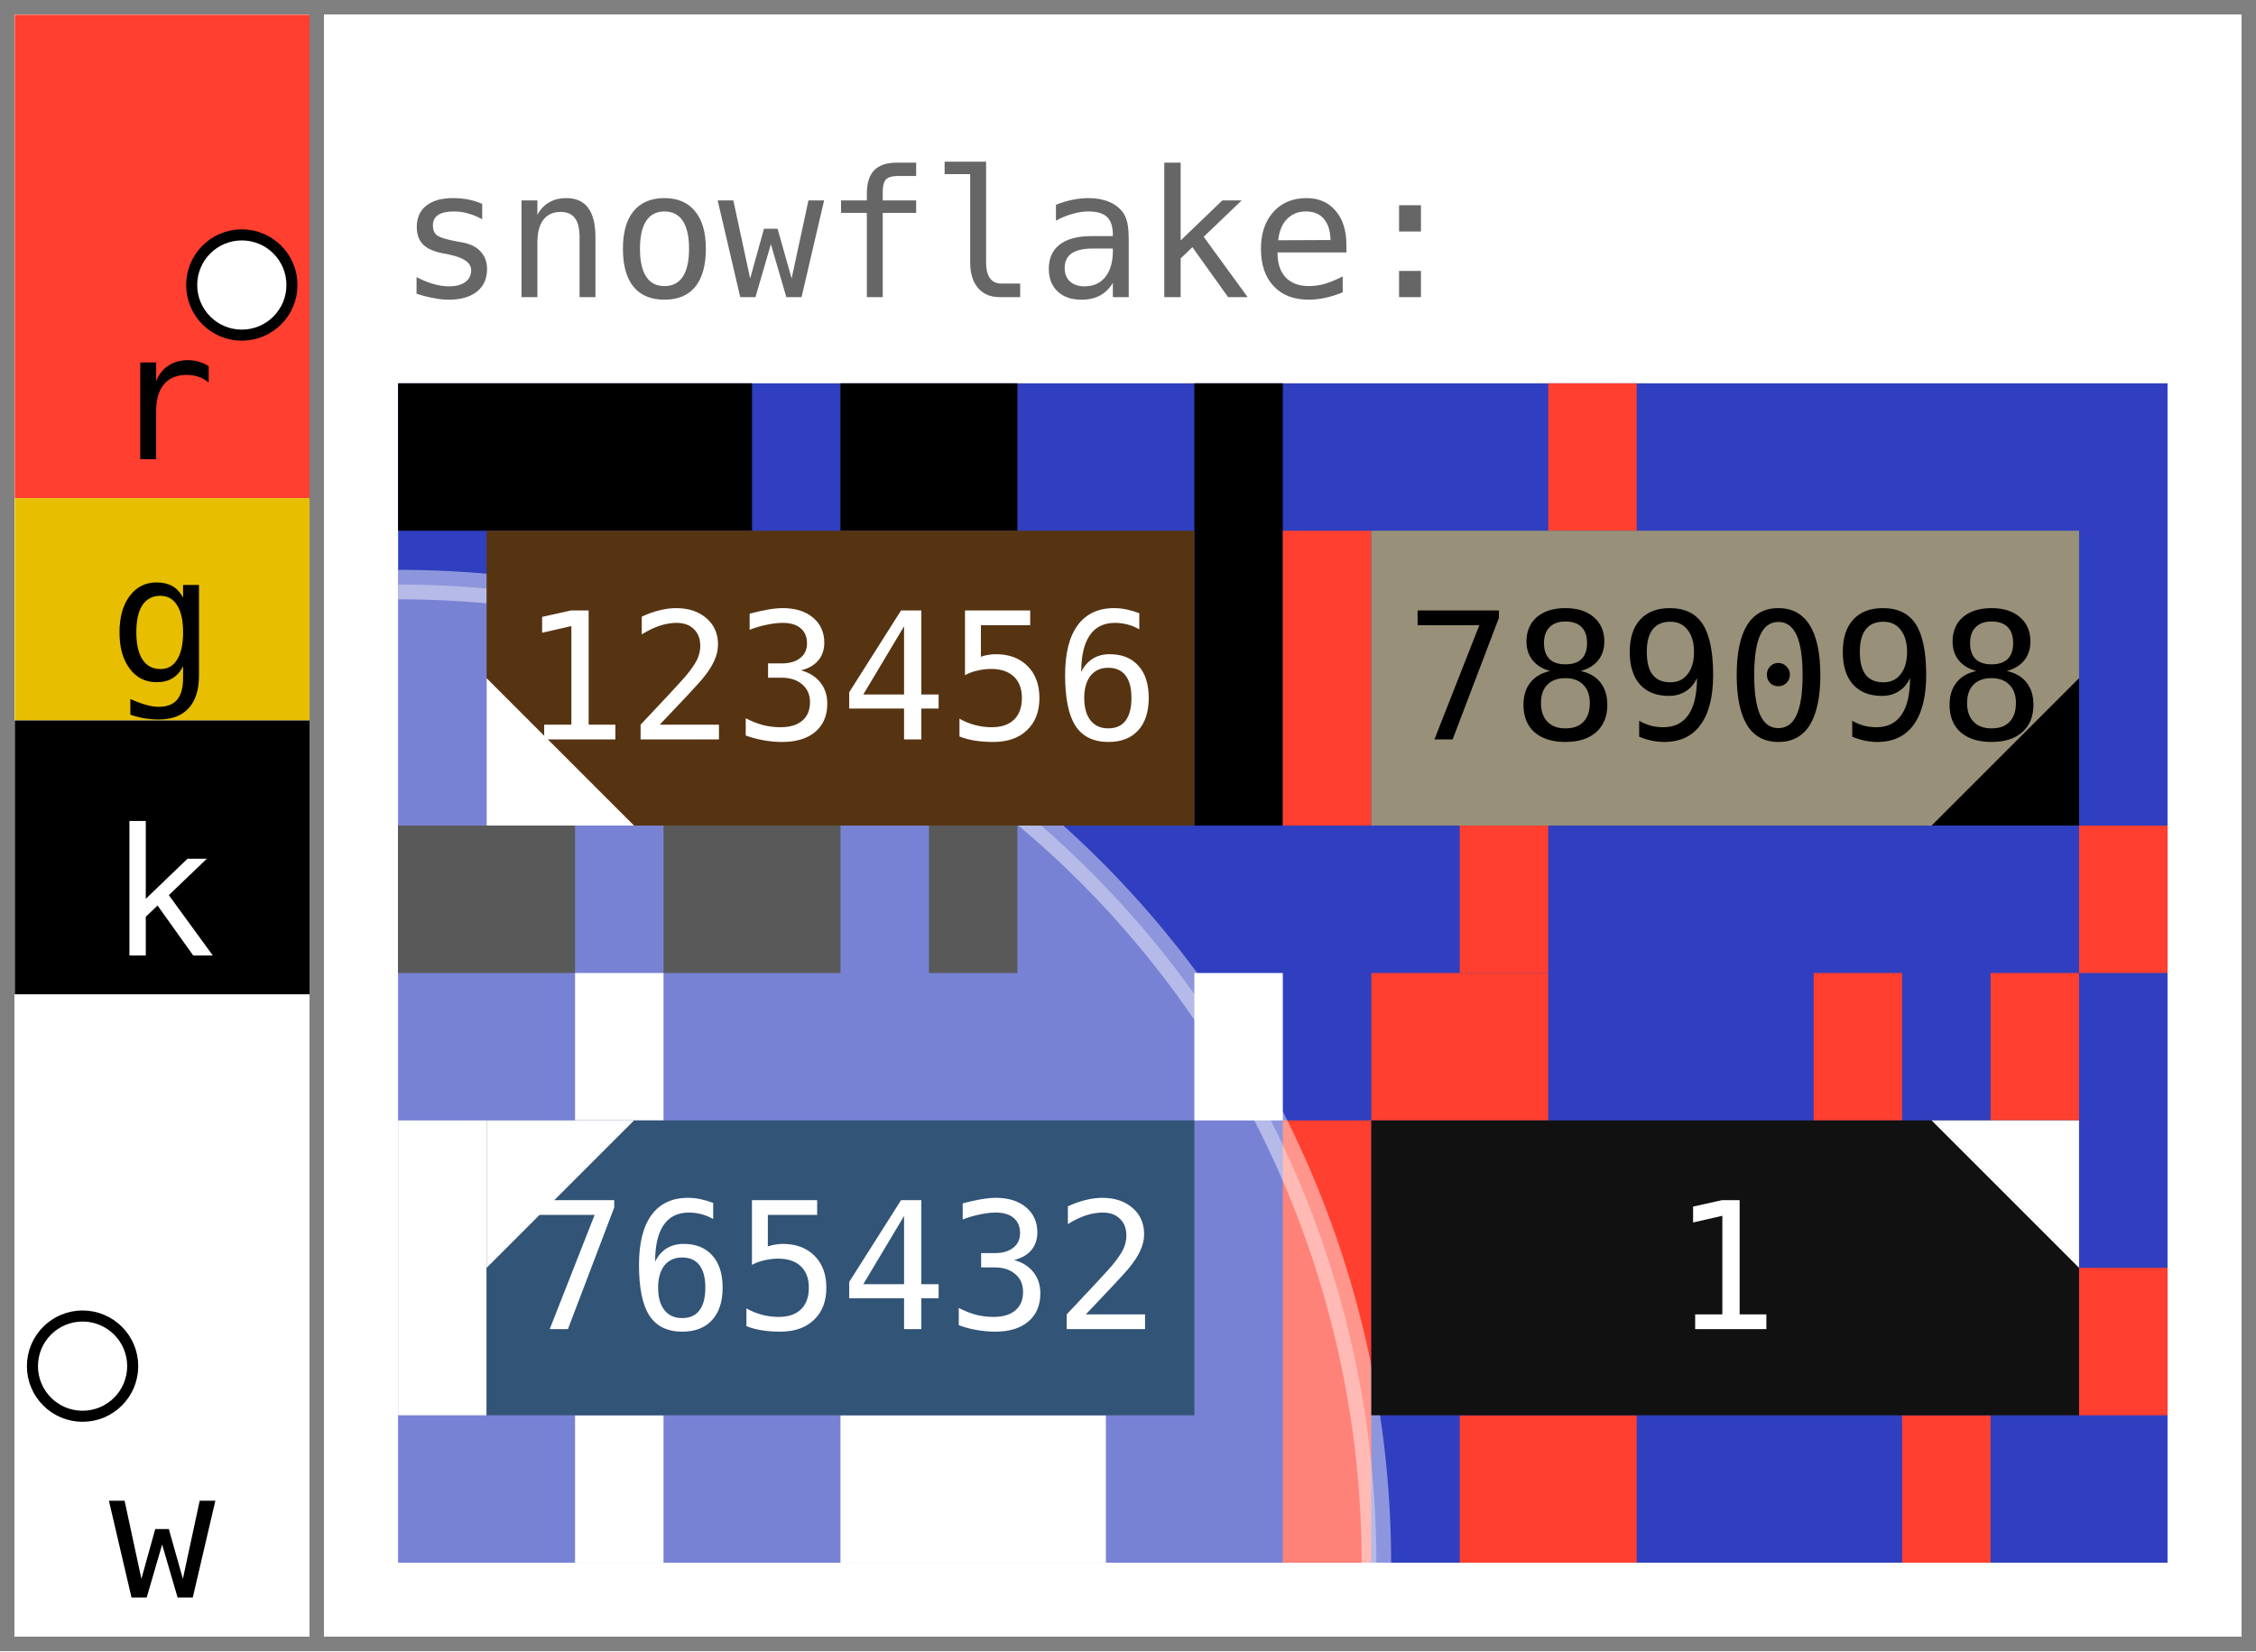
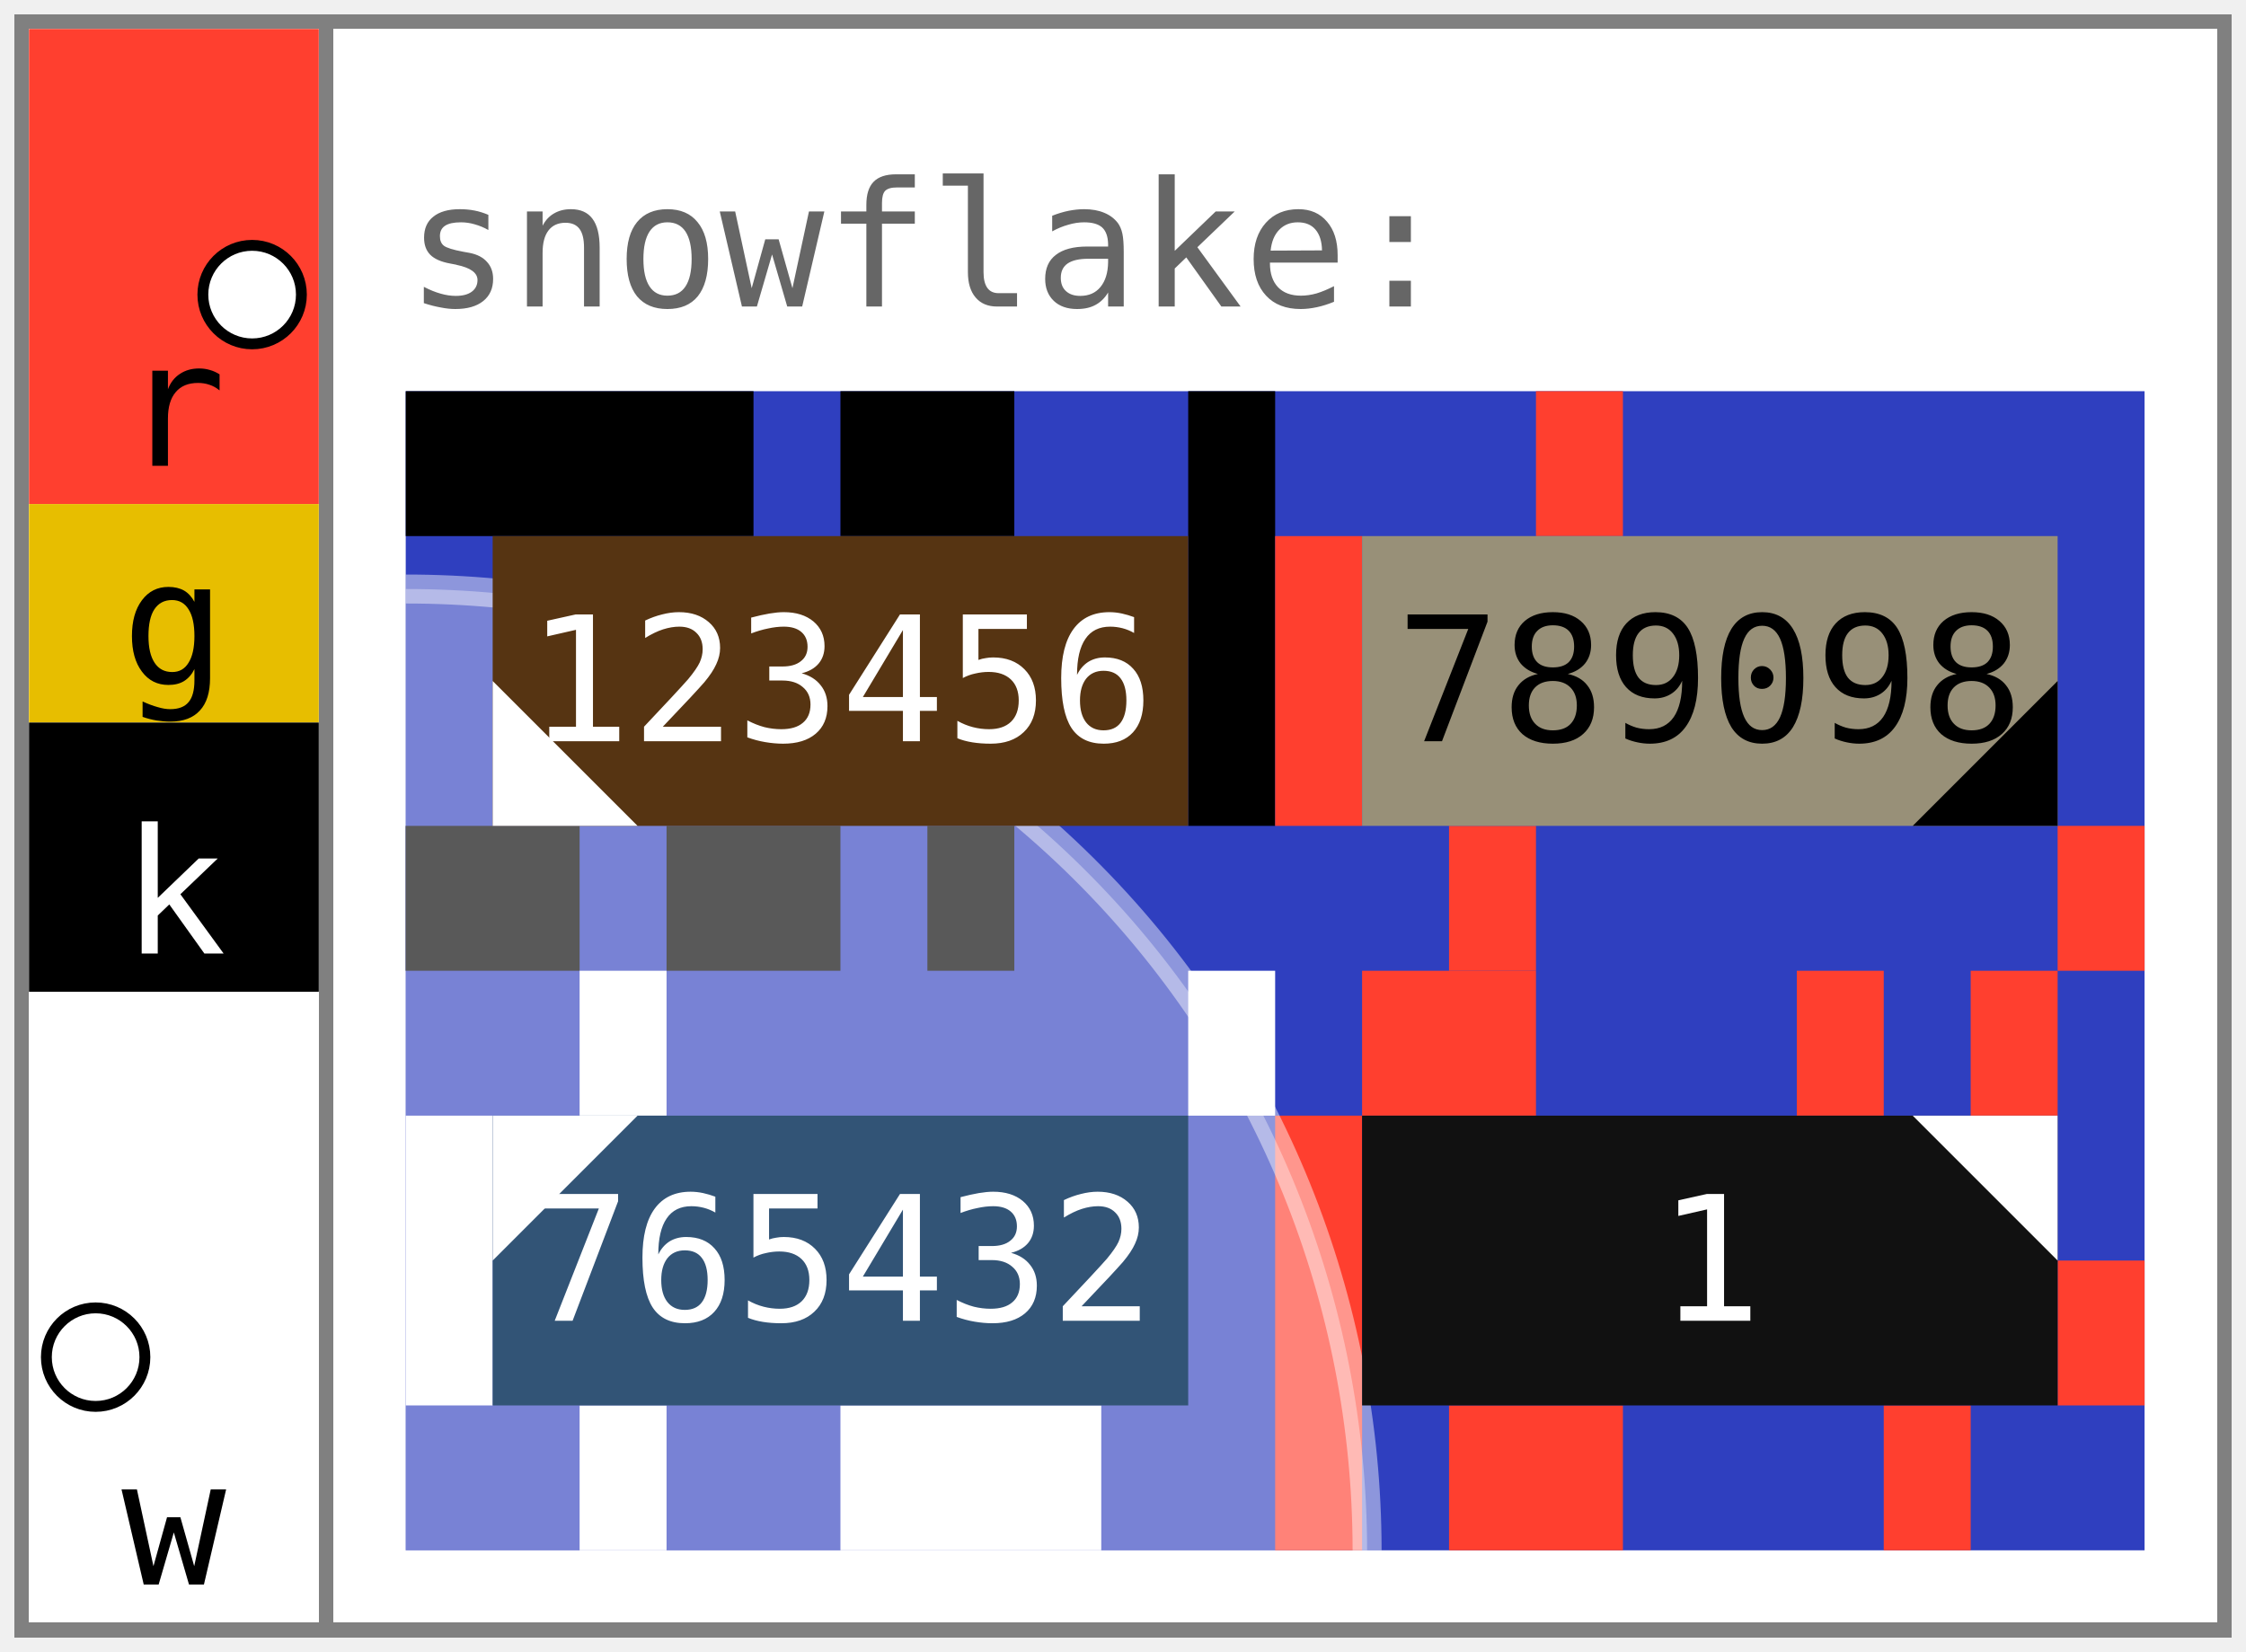
- <svg xmlns="http://www.w3.org/2000/svg" width="153" height="112" viewBox="0 0 153 112" font-family="&quot;JetBrains Mono&quot;, &quot;Menlo&quot;, &quot;Consolas&quot;, &quot;DejaVu Sans Mono&quot;, &quot;Liberation Mono&quot;, &quot;Roboto Mono&quot;, &quot;Noto Sans Mono&quot;, monospace" data-entviz-version="v11" data-entviz-lib="0.11.0" data-input-bytes="19" data-cols="2" data-rows="2">
+ <svg xmlns="http://www.w3.org/2000/svg" width="155" height="114" viewBox="0 0 155 114" font-family="&quot;JetBrains Mono&quot;, &quot;Menlo&quot;, &quot;Consolas&quot;, &quot;DejaVu Sans Mono&quot;, &quot;Liberation Mono&quot;, &quot;Roboto Mono&quot;, &quot;Noto Sans Mono&quot;, monospace" data-entviz-version="v12" data-entviz-lib="0.12.0" data-input-bytes="19" data-cols="2" data-rows="2">
  <defs>
    <clipPath id="grid-clip-368e6fc81008c9c2-2x2">
-       <rect x="27" y="26" width="120" height="80" />
+       <rect x="28" y="27" width="120" height="80" />
    </clipPath>
  </defs>
-   <rect x="0" y="0" width="153" height="112" fill="#ffffff" />
+   <rect x="1" y="1" width="153" height="112" fill="#ffffff" />
  <g data-channel="grid">
-     <rect x="27" y="26" width="120" height="80" fill="#2f3fbf" />
+     <rect x="28" y="27" width="120" height="80" fill="#2f3fbf" />
    <g>
-       <path fill="#000000" d="M27 26h6v10h-6zM33 26h6v10h-6zM39 26h6v10h-6zM45 26h6v10h-6zM57 26h6v10h-6zM63 26h6v10h-6zM81 26h6v10h-6zM81 36h6v10h-6zM81 46h6v10h-6zM63 56h6v10h-6zM51 56h6v10h-6zM45 56h6v10h-6zM33 56h6v10h-6zM27 56h6v10h-6z" />
-       <path fill="#ff3f2f" d="M105 26h6v10h-6zM141 56h6v10h-6zM99 56h6v10h-6zM87 46h6v10h-6zM87 36h6v10h-6z" />
-       <path fill="#ffffff" d="M39 66h6v10h-6zM81 66h6v10h-6zM69 96h6v10h-6zM63 96h6v10h-6zM57 96h6v10h-6zM39 96h6v10h-6zM27 86h6v10h-6zM27 76h6v10h-6z" />
-       <path fill="#ff3f2f" d="M93 66h6v10h-6zM99 66h6v10h-6zM123 66h6v10h-6zM135 66h6v10h-6zM141 86h6v10h-6zM129 96h6v10h-6zM105 96h6v10h-6zM99 96h6v10h-6zM87 96h6v10h-6zM87 86h6v10h-6zM87 76h6v10h-6z" />
+       <path fill="#000000" d="M28 27h6v10h-6zM34 27h6v10h-6zM40 27h6v10h-6zM46 27h6v10h-6zM58 27h6v10h-6zM64 27h6v10h-6zM82 27h6v10h-6zM82 37h6v10h-6zM82 47h6v10h-6zM64 57h6v10h-6zM52 57h6v10h-6zM46 57h6v10h-6zM34 57h6v10h-6zM28 57h6v10h-6z" />
+       <path fill="#ff3f2f" d="M106 27h6v10h-6zM142 57h6v10h-6zM100 57h6v10h-6zM88 47h6v10h-6zM88 37h6v10h-6z" />
+       <path fill="#ffffff" d="M40 67h6v10h-6zM82 67h6v10h-6zM70 97h6v10h-6zM64 97h6v10h-6zM58 97h6v10h-6zM40 97h6v10h-6zM28 87h6v10h-6zM28 77h6v10h-6z" />
+       <path fill="#ff3f2f" d="M94 67h6v10h-6zM100 67h6v10h-6zM124 67h6v10h-6zM136 67h6v10h-6zM142 87h6v10h-6zM130 97h6v10h-6zM106 97h6v10h-6zM100 97h6v10h-6zM88 97h6v10h-6zM88 87h6v10h-6zM88 77h6v10h-6z" />
    </g>
-     <g clip-path="url(#grid-clip-368e6fc81008c9c2-2x2)" data-channel="ellipse" data-ellipse-anchor-x="27" data-ellipse-anchor-y="106" data-ellipse-rx="66.342" data-ellipse-ry="66.342" data-ellipse-rotation-deg="36">
-       <ellipse cx="27" cy="106" rx="66.342" ry="66.342" transform="rotate(36 27 106)" fill="#ffffff" stroke="#ffffff" fill-opacity="0.35" stroke-opacity="0.45" stroke-width="2" />
+     <g clip-path="url(#grid-clip-368e6fc81008c9c2-2x2)" data-channel="ellipse" data-ellipse-anchor-x="28" data-ellipse-anchor-y="107" data-ellipse-rx="66.342" data-ellipse-ry="66.342" data-ellipse-rotation-deg="36">
+       <ellipse cx="28" cy="107" rx="66.342" ry="66.342" transform="rotate(36 28 107)" fill="#ffffff" stroke="#ffffff" fill-opacity="0.35" stroke-opacity="0.45" stroke-width="2" />
    </g>
    <g>
      <g data-channel="cell" data-cell-index="0" data-cell-row="0" data-cell-col="0" data-surround-bits="0x368e6f" data-edge-color="#000000" data-cell-quartile="4">
-         <rect x="33" y="36" width="48" height="20" fill="#563412" />
-         <text x="57" y="46" fill="#ffffff" font-size="12" text-anchor="middle" dominant-baseline="central">123456</text>
-         <polygon points="33,56 33,46 43,56" fill="#ffffff" />
+         <rect x="34" y="37" width="48" height="20" fill="#563412" />
+         <text x="58" y="47" fill="#ffffff" font-size="12" text-anchor="middle" dominant-baseline="central">123456</text>
+         <polygon points="34,57 34,47 44,57" fill="#ffffff" />
      </g>
      <g data-channel="cell" data-cell-index="1" data-cell-row="0" data-cell-col="1" data-surround-bits="0xc81008" data-edge-color="#ff3f2f" data-cell-quartile="3">
-         <rect x="93" y="36" width="48" height="20" fill="#989078" />
-         <text x="117" y="46" fill="#000000" font-size="12" text-anchor="middle" dominant-baseline="central">789098</text>
-         <polygon points="141,56 141,46 131,56" fill="#000000" />
+         <rect x="94" y="37" width="48" height="20" fill="#989078" />
+         <text x="118" y="47" fill="#000000" font-size="12" text-anchor="middle" dominant-baseline="central">789098</text>
+         <polygon points="142,57 142,47 132,57" fill="#000000" />
      </g>
      <g data-channel="cell" data-cell-index="2" data-cell-row="1" data-cell-col="0" data-surround-bits="0xc9c204" data-edge-color="#ffffff" data-cell-quartile="1">
-         <rect x="33" y="76" width="48" height="20" fill="#325476" />
-         <text x="57" y="86" fill="#ffffff" font-size="12" text-anchor="middle" dominant-baseline="central">765432</text>
-         <polygon points="33,76 43,76 33,86" fill="#ffffff" />
+         <rect x="34" y="77" width="48" height="20" fill="#325476" />
+         <text x="58" y="87" fill="#ffffff" font-size="12" text-anchor="middle" dominant-baseline="central">765432</text>
+         <polygon points="34,77 44,77 34,87" fill="#ffffff" />
      </g>
      <g data-channel="cell" data-cell-index="3" data-cell-row="1" data-cell-col="1" data-surround-bits="0xec4946" data-edge-color="#ff3f2f" data-cell-quartile="2">
-         <rect x="93" y="76" width="48" height="20" fill="#111111" />
-         <text x="117" y="86" fill="#ffffff" font-size="12" text-anchor="middle" dominant-baseline="central">1</text>
-         <polygon points="141,76 131,76 141,86" fill="#ffffff" />
+         <rect x="94" y="77" width="48" height="20" fill="#111111" />
+         <text x="118" y="87" fill="#ffffff" font-size="12" text-anchor="middle" dominant-baseline="central">1</text>
+         <polygon points="142,77 132,77 142,87" fill="#ffffff" />
      </g>
    </g>
  </g>
  <g data-channel="color-bar" data-bar-slots="9" data-bar-marker-left="7" data-bar-marker-right="1">
    <g data-color-bar-rank="0" data-color-bar-band="R">
-       <rect x="1" y="1" width="20" height="32.788" fill="#ff3f2f" />
-       <text x="11" y="31.148" fill="#000000" font-size="12" text-anchor="middle" data-color-bar-letter="true">r</text>
+       <rect x="2" y="2" width="20" height="32.788" fill="#ff3f2f" />
+       <text x="12" y="32.148" fill="#000000" font-size="12" text-anchor="middle" data-color-bar-letter="true">r</text>
    </g>
    <g data-color-bar-rank="1" data-color-bar-band="G">
-       <rect x="1" y="33.788" width="20" height="15.081" fill="#e7be00" />
-       <text x="11" y="46.229" fill="#000000" font-size="12" text-anchor="middle" data-color-bar-letter="true">g</text>
+       <rect x="2" y="34.788" width="20" height="15.081" fill="#e7be00" />
+       <text x="12" y="47.229" fill="#000000" font-size="12" text-anchor="middle" data-color-bar-letter="true">g</text>
    </g>
    <g data-color-bar-rank="2" data-color-bar-band="K">
-       <rect x="1" y="48.869" width="20" height="18.582" fill="#000000" />
-       <text x="11" y="64.811" fill="#ffffff" font-size="12" text-anchor="middle" data-color-bar-letter="true">k</text>
+       <rect x="2" y="49.869" width="20" height="18.582" fill="#000000" />
+       <text x="12" y="65.811" fill="#ffffff" font-size="12" text-anchor="middle" data-color-bar-letter="true">k</text>
    </g>
    <g data-color-bar-rank="3" data-color-bar-band="W">
-       <rect x="1" y="67.451" width="20" height="43.549" fill="#ffffff" />
-       <text x="11" y="108.36" fill="#000000" font-size="12" text-anchor="middle" data-color-bar-letter="true">w</text>
+       <rect x="2" y="68.451" width="20" height="43.549" fill="#ffffff" />
+       <text x="12" y="109.36" fill="#000000" font-size="12" text-anchor="middle" data-color-bar-letter="true">w</text>
    </g>
-     <circle cx="5.6" cy="92.667" r="3.4" fill="#ffffff" stroke="#000000" stroke-width="0.75" data-bar-marker="left" />
-     <circle cx="16.4" cy="19.333" r="3.4" fill="#ffffff" stroke="#000000" stroke-width="0.75" data-bar-marker="right" />
+     <circle cx="6.6" cy="93.667" r="3.4" fill="#ffffff" stroke="#000000" stroke-width="0.75" data-bar-marker="left" />
+     <circle cx="17.4" cy="20.333" r="3.4" fill="#ffffff" stroke="#000000" stroke-width="0.75" data-bar-marker="right" />
  </g>
  <g data-channel="label-top">
-     <text x="27" y="16" fill="#666666" font-size="12" dominant-baseline="central">snowflake:</text>
+     <text x="28" y="17" fill="#666666" font-size="12" dominant-baseline="central">snowflake:</text>
  </g>
-   <line x1="0" y1="0.5" x2="153" y2="0.5" stroke="#808080" stroke-width="1" shape-rendering="crispEdges" />
-   <line x1="152.5" y1="0" x2="152.5" y2="112" stroke="#808080" stroke-width="1" shape-rendering="crispEdges" />
-   <line x1="0" y1="111.5" x2="153" y2="111.5" stroke="#808080" stroke-width="1" shape-rendering="crispEdges" />
-   <line x1="0.5" y1="0" x2="0.5" y2="112" stroke="#808080" stroke-width="1" shape-rendering="crispEdges" />
-   <line x1="21.5" y1="0" x2="21.5" y2="112" stroke="#808080" stroke-width="1" shape-rendering="crispEdges" />
+   <line x1="1" y1="1.5" x2="154" y2="1.5" stroke="#808080" stroke-width="1" shape-rendering="crispEdges" />
+   <line x1="153.5" y1="1" x2="153.5" y2="113" stroke="#808080" stroke-width="1" shape-rendering="crispEdges" />
+   <line x1="1" y1="112.5" x2="154" y2="112.5" stroke="#808080" stroke-width="1" shape-rendering="crispEdges" />
+   <line x1="1.5" y1="1" x2="1.5" y2="113" stroke="#808080" stroke-width="1" shape-rendering="crispEdges" />
+   <line x1="22.5" y1="1" x2="22.5" y2="113" stroke="#808080" stroke-width="1" shape-rendering="crispEdges" />
</svg>
